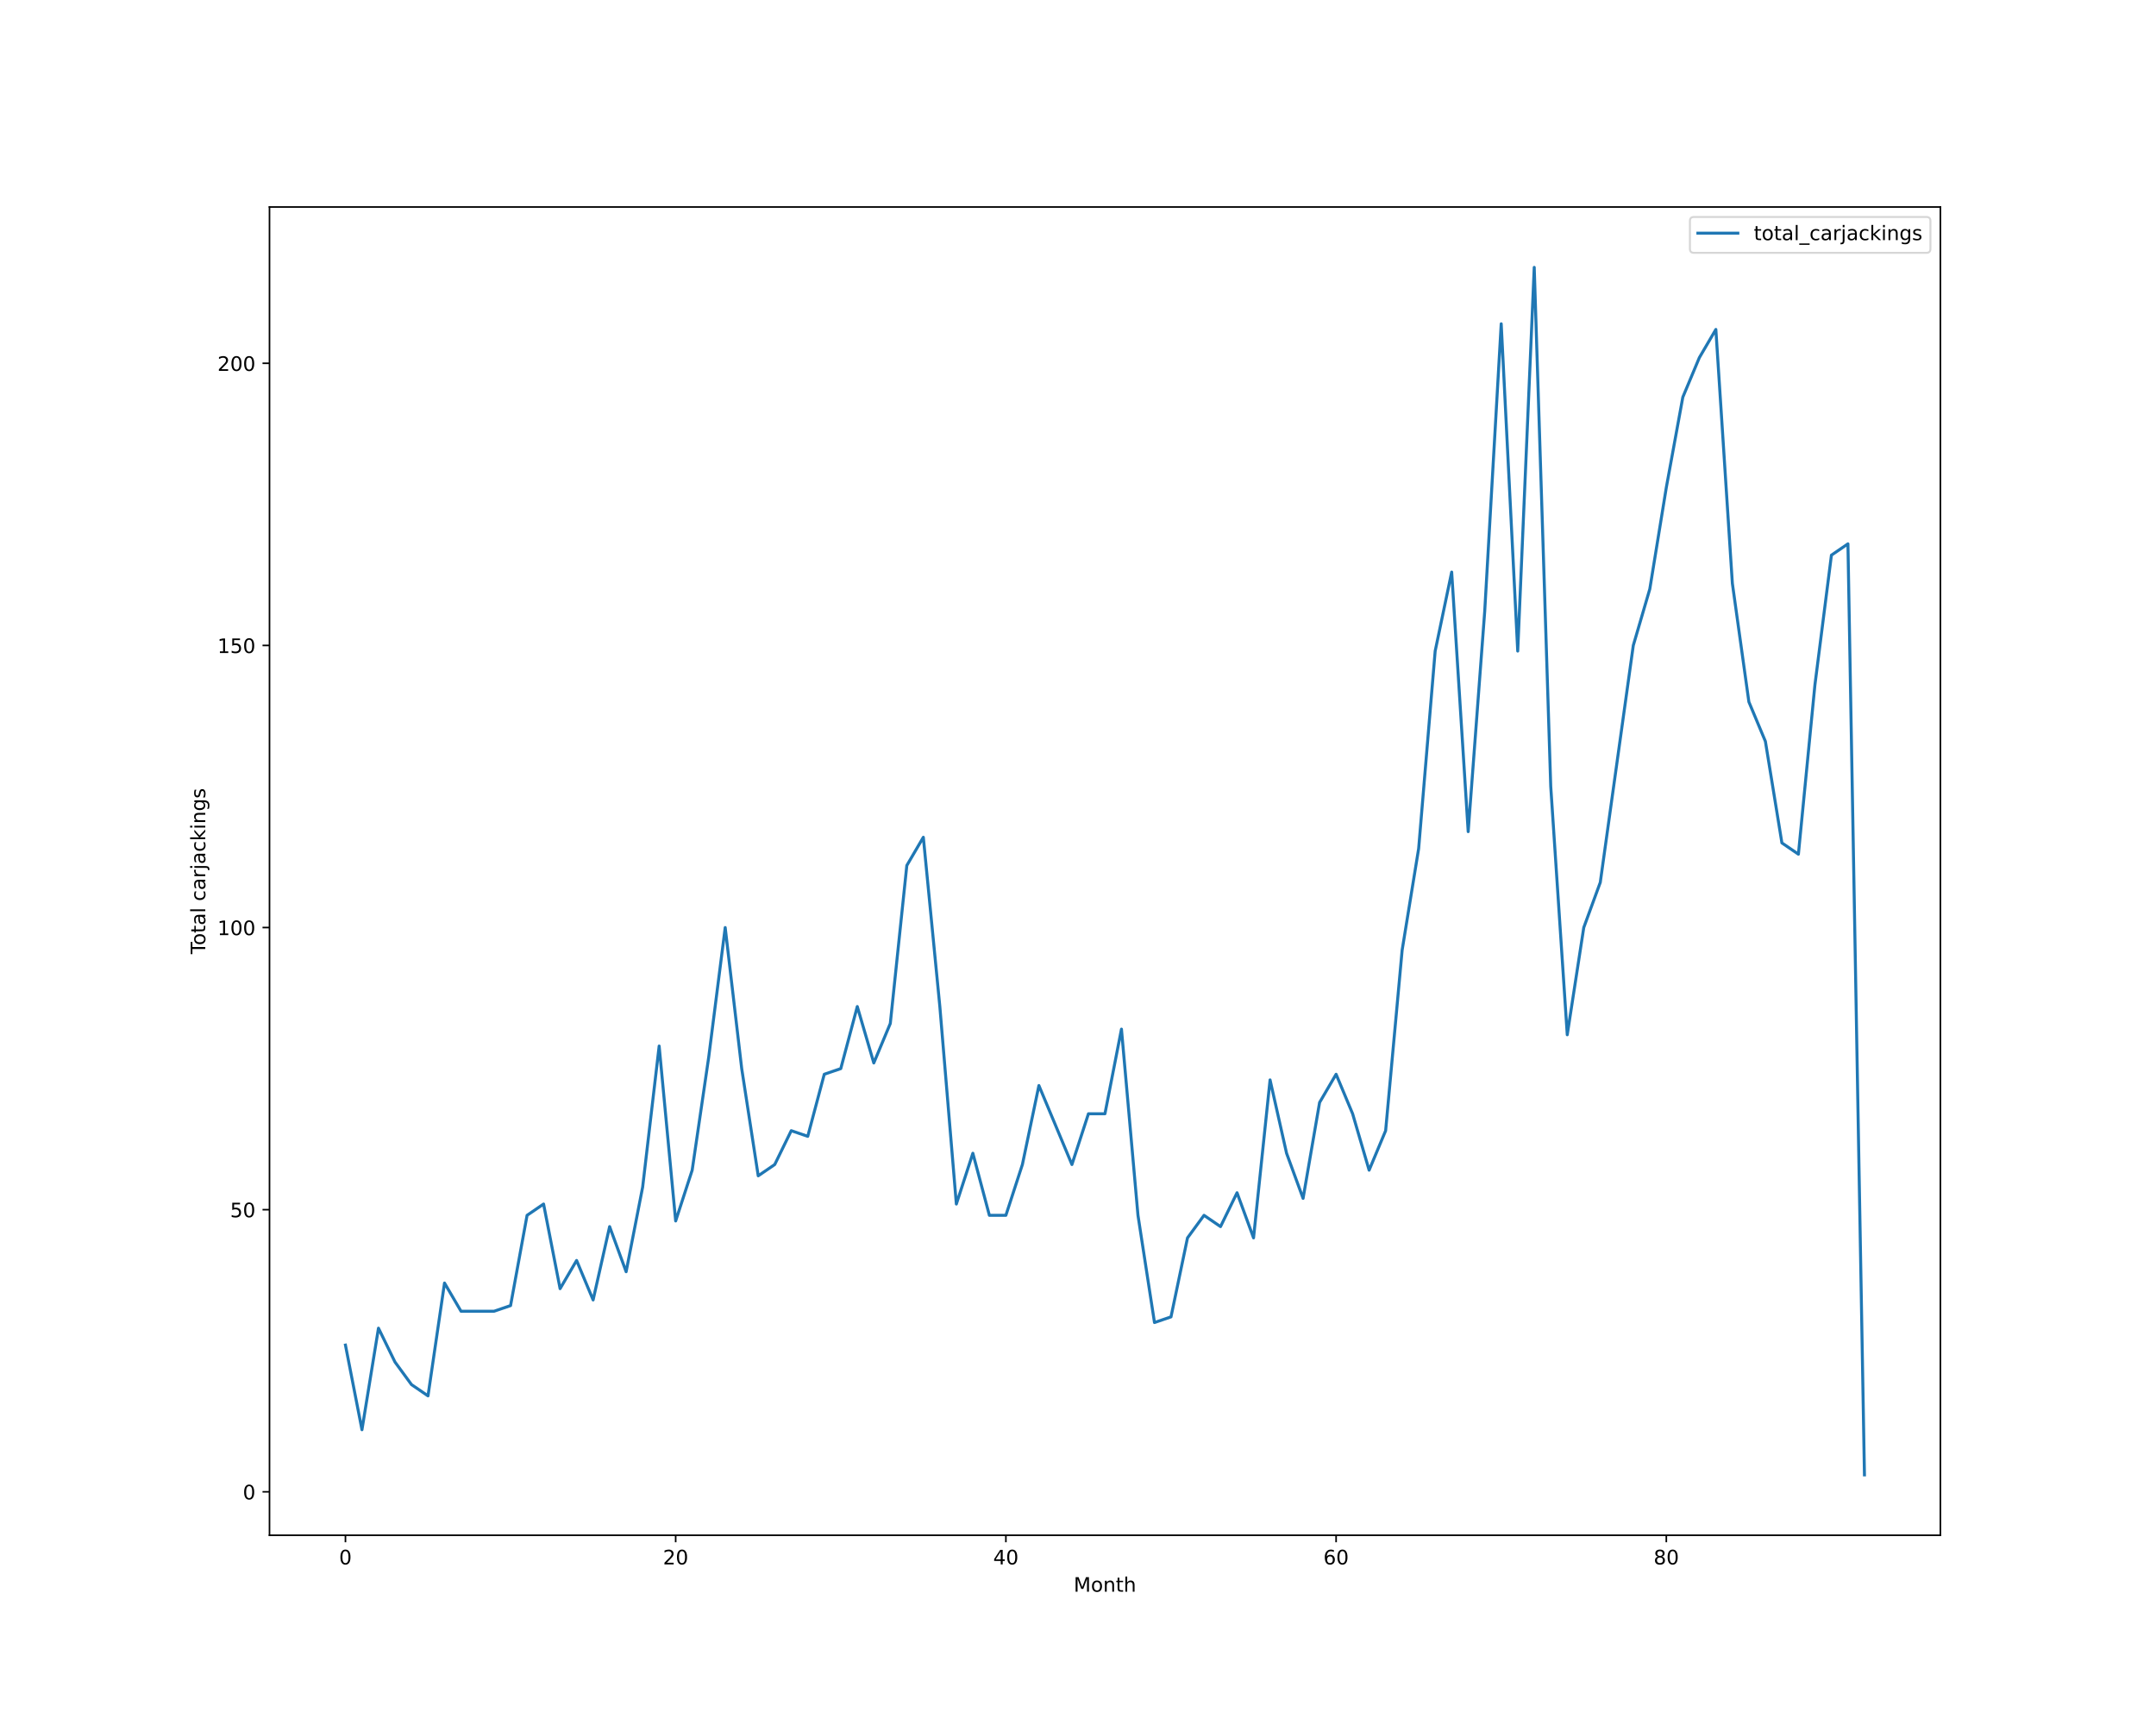
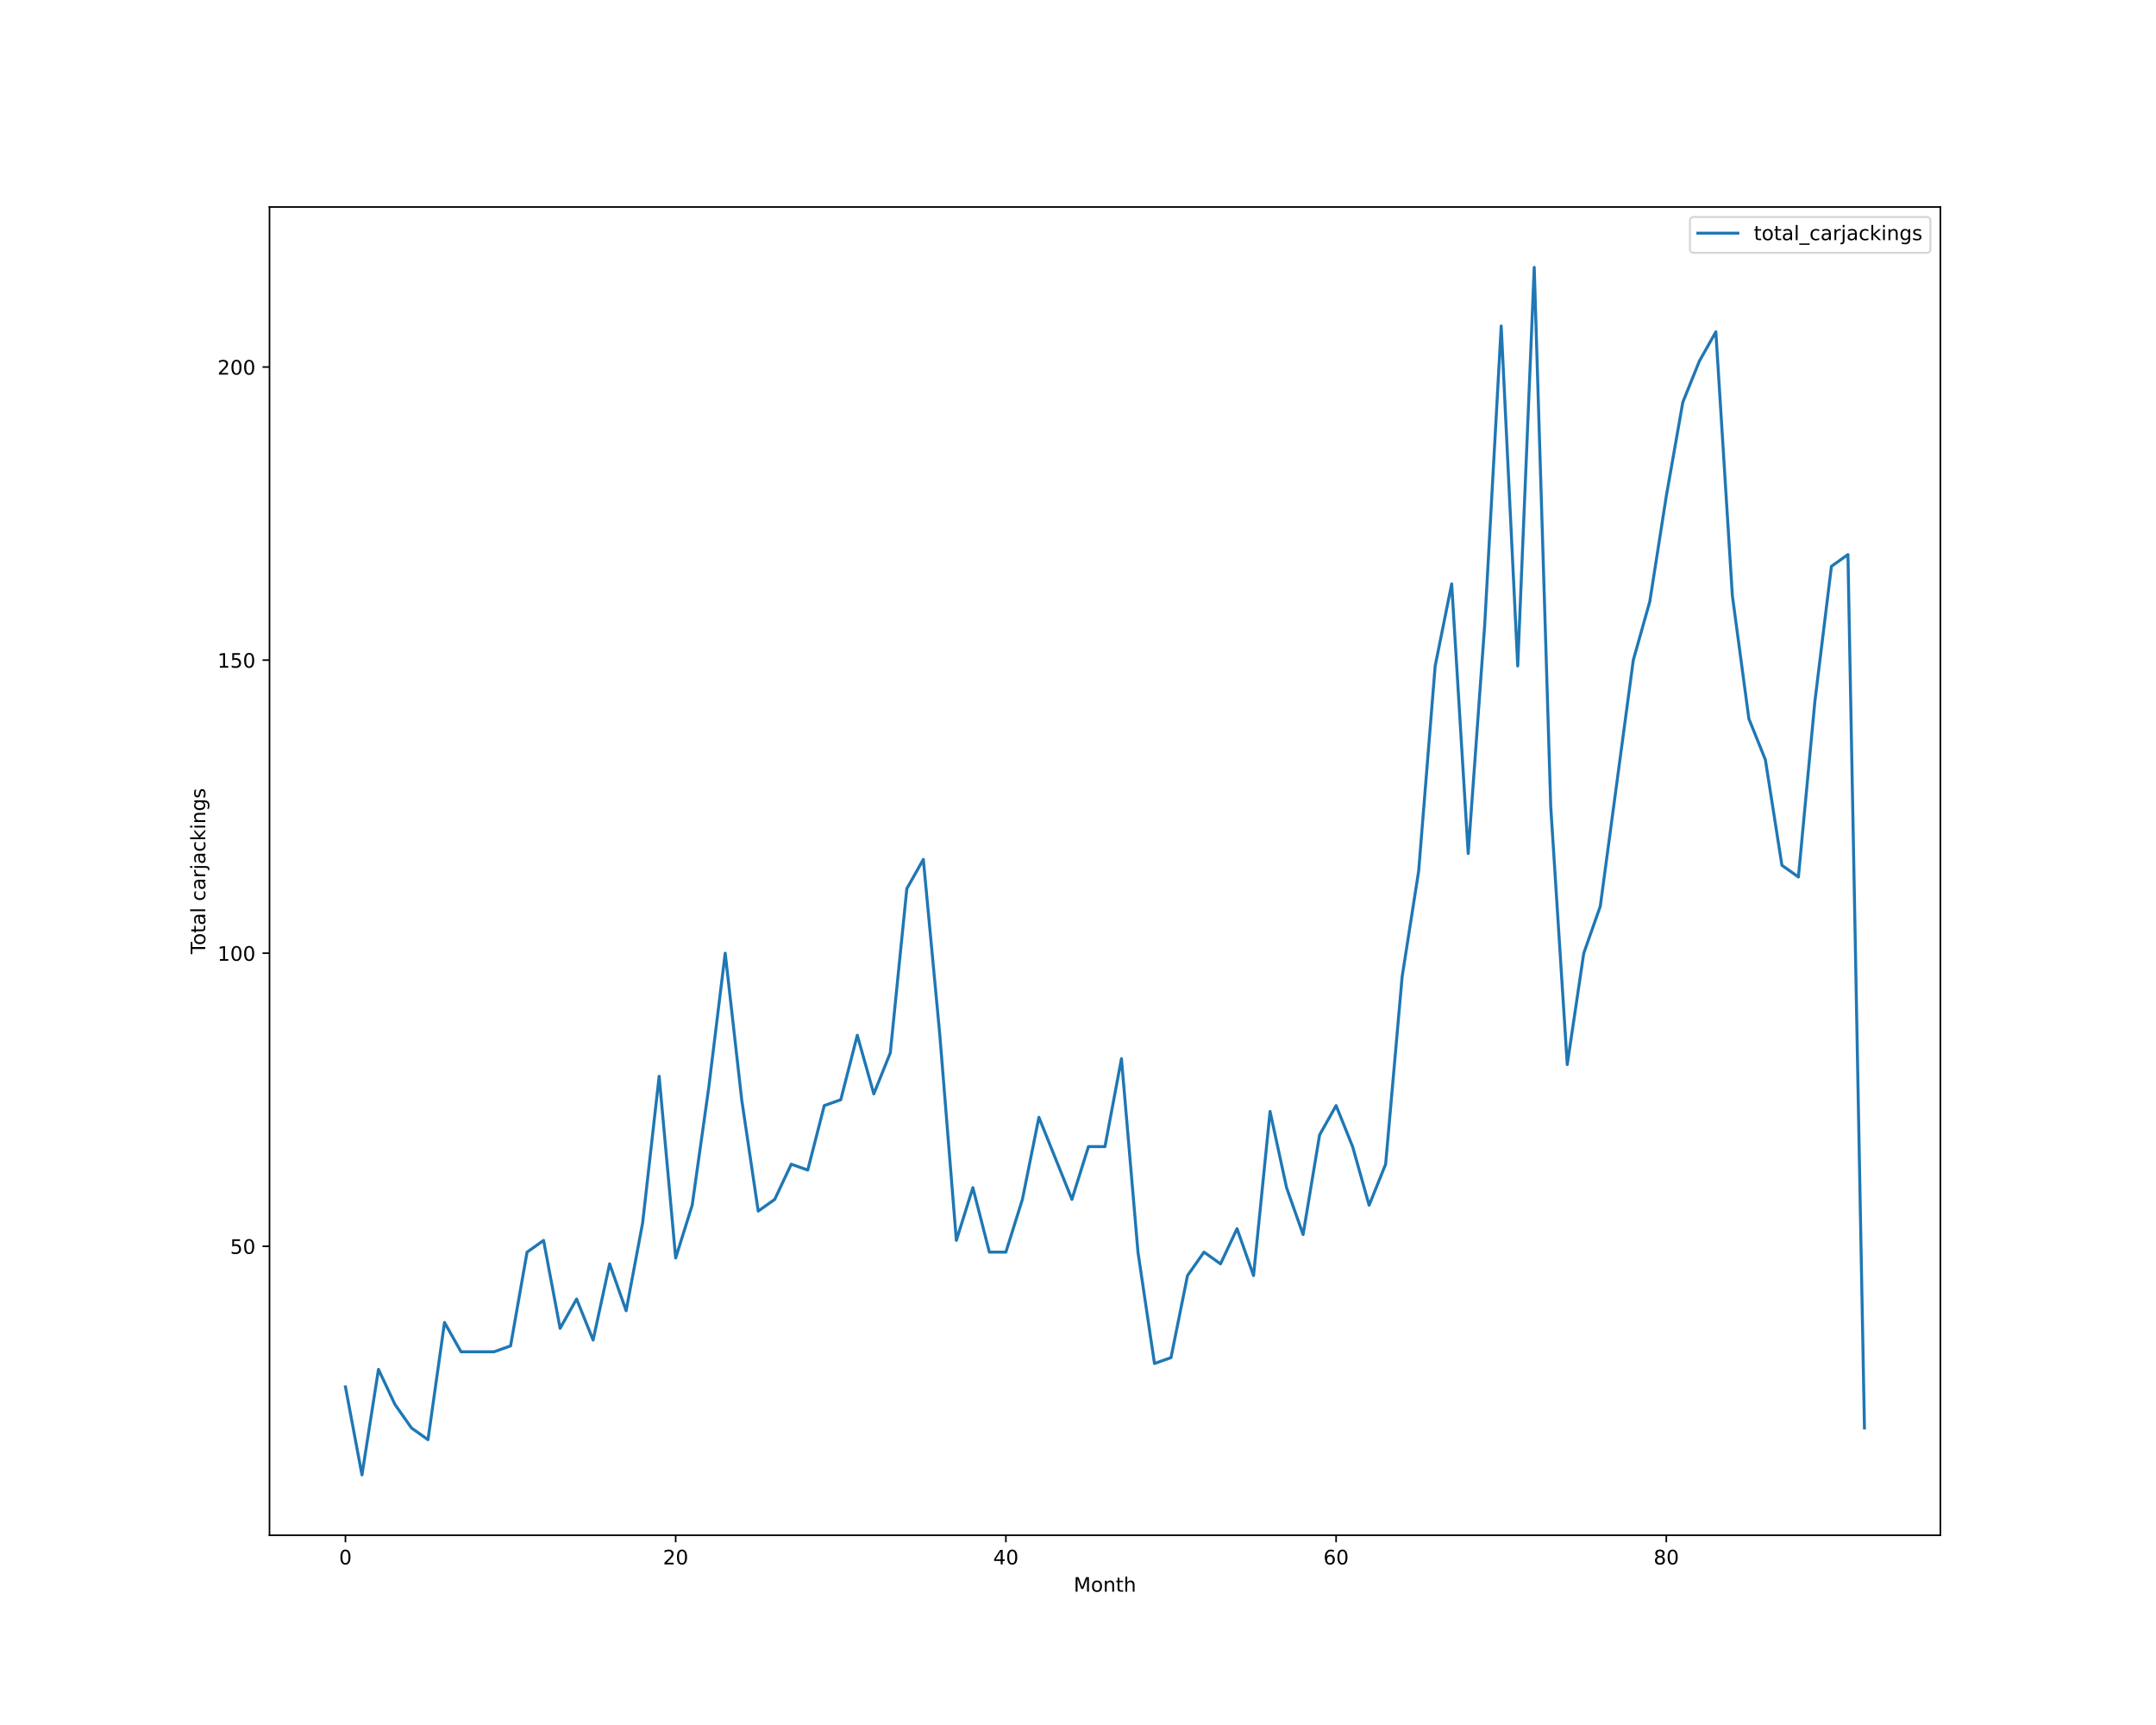
<svg xmlns="http://www.w3.org/2000/svg" xmlns:xlink="http://www.w3.org/1999/xlink" height="864pt" version="1.1" viewBox="0 0 1080 864" width="1080pt">
  <defs>
    <style type="text/css">*{stroke-linecap:butt;stroke-linejoin:round;}</style>
  </defs>
  <g id="figure_1">
    <g id="patch_1">
      <path d="M 0 864  L 1080 864  L 1080 0  L 0 0  z " style="fill:#ffffff;" />
    </g>
    <g id="axes_1">
      <g id="patch_2">
        <path d="M 135 768.96  L 972 768.96  L 972 103.68  L 135 103.68  z " style="fill:#ffffff;" />
      </g>
      <g id="matplotlib.axis_1">
        <g id="xtick_1">
          <g id="line2d_1">
            <defs>
-               <path d="M 0 0  L 0 3.5  " id="mc8f4cab634" style="stroke:#000000;stroke-width:0.8;" />
-             </defs>
-             <g>
-               <use style="stroke:#000000;stroke-width:0.8;" x="173.045" xlink:href="#mc8f4cab634" y="768.96" />
+               <path d="M 0 0  L 0 3.5  " id="mc44069e0c3" style="stroke:#000000;stroke-width:0.8;" />
+             </defs>
+             <g>
+               <use style="stroke:#000000;stroke-width:0.8;" x="173.045" xlink:href="#mc44069e0c3" y="768.96" />
            </g>
          </g>
          <g id="text_1">
            <g transform="translate(169.8642 783.5584)scale(0.1 -0.1)">
              <defs>
                <path d="M 2034 4250  Q 1547 4250 1301 3770  Q 1056 3291 1056 2328  Q 1056 1369 1301 889  Q 1547 409 2034 409  Q 2525 409 2770 889  Q 3016 1369 3016 2328  Q 3016 3291 2770 3770  Q 2525 4250 2034 4250  z M 2034 4750  Q 2819 4750 3233 4129  Q 3647 3509 3647 2328  Q 3647 1150 3233 529  Q 2819 -91 2034 -91  Q 1250 -91 836 529  Q 422 1150 422 2328  Q 422 3509 836 4129  Q 1250 4750 2034 4750  z " id="DejaVuSans-30" transform="scale(0.015625)" />
              </defs>
              <use xlink:href="#DejaVuSans-30" />
            </g>
          </g>
        </g>
        <g id="xtick_2">
          <g id="line2d_2">
            <g>
-               <use style="stroke:#000000;stroke-width:0.8;" x="338.46" xlink:href="#mc8f4cab634" y="768.96" />
+               <use style="stroke:#000000;stroke-width:0.8;" x="338.46" xlink:href="#mc44069e0c3" y="768.96" />
            </g>
          </g>
          <g id="text_2">
            <g transform="translate(332.098 783.5584)scale(0.1 -0.1)">
              <defs>
                <path d="M 1228 531  L 3431 531  L 3431 0  L 469 0  L 469 531  Q 828 903 1448 1529  Q 2069 2156 2228 2338  Q 2531 2678 2651 2914  Q 2772 3150 2772 3378  Q 2772 3750 2511 3984  Q 2250 4219 1831 4219  Q 1534 4219 1204 4116  Q 875 4013 500 3803  L 500 4441  Q 881 4594 1212 4672  Q 1544 4750 1819 4750  Q 2544 4750 2975 4387  Q 3406 4025 3406 3419  Q 3406 3131 3298 2873  Q 3191 2616 2906 2266  Q 2828 2175 2409 1742  Q 1991 1309 1228 531  z " id="DejaVuSans-32" transform="scale(0.015625)" />
              </defs>
              <use xlink:href="#DejaVuSans-32" />
              <use x="63.623" xlink:href="#DejaVuSans-30" />
            </g>
          </g>
        </g>
        <g id="xtick_3">
          <g id="line2d_3">
            <g>
-               <use style="stroke:#000000;stroke-width:0.8;" x="503.875" xlink:href="#mc8f4cab634" y="768.96" />
+               <use style="stroke:#000000;stroke-width:0.8;" x="503.875" xlink:href="#mc44069e0c3" y="768.96" />
            </g>
          </g>
          <g id="text_3">
            <g transform="translate(497.513 783.5584)scale(0.1 -0.1)">
              <defs>
                <path d="M 2419 4116  L 825 1625  L 2419 1625  L 2419 4116  z M 2253 4666  L 3047 4666  L 3047 1625  L 3713 1625  L 3713 1100  L 3047 1100  L 3047 0  L 2419 0  L 2419 1100  L 313 1100  L 313 1709  L 2253 4666  z " id="DejaVuSans-34" transform="scale(0.015625)" />
              </defs>
              <use xlink:href="#DejaVuSans-34" />
              <use x="63.623" xlink:href="#DejaVuSans-30" />
            </g>
          </g>
        </g>
        <g id="xtick_4">
          <g id="line2d_4">
            <g>
-               <use style="stroke:#000000;stroke-width:0.8;" x="669.291" xlink:href="#mc8f4cab634" y="768.96" />
+               <use style="stroke:#000000;stroke-width:0.8;" x="669.291" xlink:href="#mc44069e0c3" y="768.96" />
            </g>
          </g>
          <g id="text_4">
            <g transform="translate(662.928 783.5584)scale(0.1 -0.1)">
              <defs>
                <path d="M 2113 2584  Q 1688 2584 1439 2293  Q 1191 2003 1191 1497  Q 1191 994 1439 701  Q 1688 409 2113 409  Q 2538 409 2786 701  Q 3034 994 3034 1497  Q 3034 2003 2786 2293  Q 2538 2584 2113 2584  z M 3366 4563  L 3366 3988  Q 3128 4100 2886 4159  Q 2644 4219 2406 4219  Q 1781 4219 1451 3797  Q 1122 3375 1075 2522  Q 1259 2794 1537 2939  Q 1816 3084 2150 3084  Q 2853 3084 3261 2657  Q 3669 2231 3669 1497  Q 3669 778 3244 343  Q 2819 -91 2113 -91  Q 1303 -91 875 529  Q 447 1150 447 2328  Q 447 3434 972 4092  Q 1497 4750 2381 4750  Q 2619 4750 2861 4703  Q 3103 4656 3366 4563  z " id="DejaVuSans-36" transform="scale(0.015625)" />
              </defs>
              <use xlink:href="#DejaVuSans-36" />
              <use x="63.623" xlink:href="#DejaVuSans-30" />
            </g>
          </g>
        </g>
        <g id="xtick_5">
          <g id="line2d_5">
            <g>
-               <use style="stroke:#000000;stroke-width:0.8;" x="834.706" xlink:href="#mc8f4cab634" y="768.96" />
+               <use style="stroke:#000000;stroke-width:0.8;" x="834.706" xlink:href="#mc44069e0c3" y="768.96" />
            </g>
          </g>
          <g id="text_5">
            <g transform="translate(828.343 783.5584)scale(0.1 -0.1)">
              <defs>
                <path d="M 2034 2216  Q 1584 2216 1326 1975  Q 1069 1734 1069 1313  Q 1069 891 1326 650  Q 1584 409 2034 409  Q 2484 409 2743 651  Q 3003 894 3003 1313  Q 3003 1734 2745 1975  Q 2488 2216 2034 2216  z M 1403 2484  Q 997 2584 770 2862  Q 544 3141 544 3541  Q 544 4100 942 4425  Q 1341 4750 2034 4750  Q 2731 4750 3128 4425  Q 3525 4100 3525 3541  Q 3525 3141 3298 2862  Q 3072 2584 2669 2484  Q 3125 2378 3379 2068  Q 3634 1759 3634 1313  Q 3634 634 3220 271  Q 2806 -91 2034 -91  Q 1263 -91 848 271  Q 434 634 434 1313  Q 434 1759 690 2068  Q 947 2378 1403 2484  z M 1172 3481  Q 1172 3119 1398 2916  Q 1625 2713 2034 2713  Q 2441 2713 2670 2916  Q 2900 3119 2900 3481  Q 2900 3844 2670 4047  Q 2441 4250 2034 4250  Q 1625 4250 1398 4047  Q 1172 3844 1172 3481  z " id="DejaVuSans-38" transform="scale(0.015625)" />
              </defs>
              <use xlink:href="#DejaVuSans-38" />
              <use x="63.623" xlink:href="#DejaVuSans-30" />
            </g>
          </g>
        </g>
        <g id="text_6">
          <g transform="translate(537.8289 797.2366)scale(0.1 -0.1)">
            <defs>
              <path d="M 628 4666  L 1569 4666  L 2759 1491  L 3956 4666  L 4897 4666  L 4897 0  L 4281 0  L 4281 4097  L 3078 897  L 2444 897  L 1241 4097  L 1241 0  L 628 0  L 628 4666  z " id="DejaVuSans-4d" transform="scale(0.015625)" />
              <path d="M 1959 3097  Q 1497 3097 1228 2736  Q 959 2375 959 1747  Q 959 1119 1226 758  Q 1494 397 1959 397  Q 2419 397 2687 759  Q 2956 1122 2956 1747  Q 2956 2369 2687 2733  Q 2419 3097 1959 3097  z M 1959 3584  Q 2709 3584 3137 3096  Q 3566 2609 3566 1747  Q 3566 888 3137 398  Q 2709 -91 1959 -91  Q 1206 -91 779 398  Q 353 888 353 1747  Q 353 2609 779 3096  Q 1206 3584 1959 3584  z " id="DejaVuSans-6f" transform="scale(0.015625)" />
              <path d="M 3513 2113  L 3513 0  L 2938 0  L 2938 2094  Q 2938 2591 2744 2837  Q 2550 3084 2163 3084  Q 1697 3084 1428 2787  Q 1159 2491 1159 1978  L 1159 0  L 581 0  L 581 3500  L 1159 3500  L 1159 2956  Q 1366 3272 1645 3428  Q 1925 3584 2291 3584  Q 2894 3584 3203 3211  Q 3513 2838 3513 2113  z " id="DejaVuSans-6e" transform="scale(0.015625)" />
              <path d="M 1172 4494  L 1172 3500  L 2356 3500  L 2356 3053  L 1172 3053  L 1172 1153  Q 1172 725 1289 603  Q 1406 481 1766 481  L 2356 481  L 2356 0  L 1766 0  Q 1100 0 847 248  Q 594 497 594 1153  L 594 3053  L 172 3053  L 172 3500  L 594 3500  L 594 4494  L 1172 4494  z " id="DejaVuSans-74" transform="scale(0.015625)" />
              <path d="M 3513 2113  L 3513 0  L 2938 0  L 2938 2094  Q 2938 2591 2744 2837  Q 2550 3084 2163 3084  Q 1697 3084 1428 2787  Q 1159 2491 1159 1978  L 1159 0  L 581 0  L 581 4863  L 1159 4863  L 1159 2956  Q 1366 3272 1645 3428  Q 1925 3584 2291 3584  Q 2894 3584 3203 3211  Q 3513 2838 3513 2113  z " id="DejaVuSans-68" transform="scale(0.015625)" />
            </defs>
            <use xlink:href="#DejaVuSans-4d" />
            <use x="86.279" xlink:href="#DejaVuSans-6f" />
            <use x="147.461" xlink:href="#DejaVuSans-6e" />
            <use x="210.84" xlink:href="#DejaVuSans-74" />
            <use x="250.049" xlink:href="#DejaVuSans-68" />
          </g>
        </g>
      </g>
      <g id="matplotlib.axis_2">
        <g id="ytick_1">
          <g id="line2d_6">
            <defs>
-               <path d="M 0 0  L -3.5 0  " id="mc74d5f43d6" style="stroke:#000000;stroke-width:0.8;" />
-             </defs>
-             <g>
-               <use style="stroke:#000000;stroke-width:0.8;" x="135" xlink:href="#mc74d5f43d6" y="747.199" />
+               <path d="M 0 0  L -3.5 0  " id="m291f655fe7" style="stroke:#000000;stroke-width:0.8;" />
+             </defs>
+             <g>
+               <use style="stroke:#000000;stroke-width:0.8;" x="135" xlink:href="#m291f655fe7" y="624.219" />
            </g>
          </g>
          <g id="text_7">
-             <g transform="translate(121.6375 750.9977)scale(0.1 -0.1)">
-               <use xlink:href="#DejaVuSans-30" />
+             <g transform="translate(115.275 628.0182)scale(0.1 -0.1)">
+               <defs>
+                 <path d="M 691 4666  L 3169 4666  L 3169 4134  L 1269 4134  L 1269 2991  Q 1406 3038 1543 3061  Q 1681 3084 1819 3084  Q 2600 3084 3056 2656  Q 3513 2228 3513 1497  Q 3513 744 3044 326  Q 2575 -91 1722 -91  Q 1428 -91 1123 -41  Q 819 9 494 109  L 494 744  Q 775 591 1075 516  Q 1375 441 1709 441  Q 2250 441 2565 725  Q 2881 1009 2881 1497  Q 2881 1984 2565 2268  Q 2250 2553 1709 2553  Q 1456 2553 1204 2497  Q 953 2441 691 2322  L 691 4666  z " id="DejaVuSans-35" transform="scale(0.015625)" />
+               </defs>
+               <use xlink:href="#DejaVuSans-35" />
+               <use x="63.623" xlink:href="#DejaVuSans-30" />
            </g>
          </g>
        </g>
        <g id="ytick_2">
          <g id="line2d_7">
            <g>
-               <use style="stroke:#000000;stroke-width:0.8;" x="135" xlink:href="#mc74d5f43d6" y="605.89" />
+               <use style="stroke:#000000;stroke-width:0.8;" x="135" xlink:href="#m291f655fe7" y="477.423" />
            </g>
          </g>
          <g id="text_8">
-             <g transform="translate(115.275 609.6893)scale(0.1 -0.1)">
-               <defs>
-                 <path d="M 691 4666  L 3169 4666  L 3169 4134  L 1269 4134  L 1269 2991  Q 1406 3038 1543 3061  Q 1681 3084 1819 3084  Q 2600 3084 3056 2656  Q 3513 2228 3513 1497  Q 3513 744 3044 326  Q 2575 -91 1722 -91  Q 1428 -91 1123 -41  Q 819 9 494 109  L 494 744  Q 775 591 1075 516  Q 1375 441 1709 441  Q 2250 441 2565 725  Q 2881 1009 2881 1497  Q 2881 1984 2565 2268  Q 2250 2553 1709 2553  Q 1456 2553 1204 2497  Q 953 2441 691 2322  L 691 4666  z " id="DejaVuSans-35" transform="scale(0.015625)" />
-               </defs>
-               <use xlink:href="#DejaVuSans-35" />
-               <use x="63.623" xlink:href="#DejaVuSans-30" />
+             <g transform="translate(108.9125 481.2221)scale(0.1 -0.1)">
+               <defs>
+                 <path d="M 794 531  L 1825 531  L 1825 4091  L 703 3866  L 703 4441  L 1819 4666  L 2450 4666  L 2450 531  L 3481 531  L 3481 0  L 794 0  L 794 531  z " id="DejaVuSans-31" transform="scale(0.015625)" />
+               </defs>
+               <use xlink:href="#DejaVuSans-31" />
+               <use x="63.623" xlink:href="#DejaVuSans-30" />
+               <use x="127.246" xlink:href="#DejaVuSans-30" />
            </g>
          </g>
        </g>
        <g id="ytick_3">
          <g id="line2d_8">
            <g>
-               <use style="stroke:#000000;stroke-width:0.8;" x="135" xlink:href="#mc74d5f43d6" y="464.582" />
+               <use style="stroke:#000000;stroke-width:0.8;" x="135" xlink:href="#m291f655fe7" y="330.627" />
            </g>
          </g>
          <g id="text_9">
-             <g transform="translate(108.9125 468.3809)scale(0.1 -0.1)">
-               <defs>
-                 <path d="M 794 531  L 1825 531  L 1825 4091  L 703 3866  L 703 4441  L 1819 4666  L 2450 4666  L 2450 531  L 3481 531  L 3481 0  L 794 0  L 794 531  z " id="DejaVuSans-31" transform="scale(0.015625)" />
-               </defs>
-               <use xlink:href="#DejaVuSans-31" />
-               <use x="63.623" xlink:href="#DejaVuSans-30" />
-               <use x="127.246" xlink:href="#DejaVuSans-30" />
-             </g>
-           </g>
-         </g>
-         <g id="ytick_4">
-           <g id="line2d_9">
-             <g>
-               <use style="stroke:#000000;stroke-width:0.8;" x="135" xlink:href="#mc74d5f43d6" y="323.273" />
-             </g>
-           </g>
-           <g id="text_10">
-             <g transform="translate(108.9125 327.0725)scale(0.1 -0.1)">
+             <g transform="translate(108.9125 334.426)scale(0.1 -0.1)">
              <use xlink:href="#DejaVuSans-31" />
              <use x="63.623" xlink:href="#DejaVuSans-35" />
              <use x="127.246" xlink:href="#DejaVuSans-30" />
            </g>
          </g>
        </g>
-         <g id="ytick_5">
-           <g id="line2d_10">
-             <g>
-               <use style="stroke:#000000;stroke-width:0.8;" x="135" xlink:href="#mc74d5f43d6" y="181.965" />
-             </g>
-           </g>
-           <g id="text_11">
-             <g transform="translate(108.9125 185.7641)scale(0.1 -0.1)">
+         <g id="ytick_4">
+           <g id="line2d_9">
+             <g>
+               <use style="stroke:#000000;stroke-width:0.8;" x="135" xlink:href="#m291f655fe7" y="183.831" />
+             </g>
+           </g>
+           <g id="text_10">
+             <g transform="translate(108.9125 187.6299)scale(0.1 -0.1)">
              <use xlink:href="#DejaVuSans-32" />
              <use x="63.623" xlink:href="#DejaVuSans-30" />
              <use x="127.246" xlink:href="#DejaVuSans-30" />
            </g>
          </g>
        </g>
-         <g id="text_12">
+         <g id="text_11">
          <g transform="translate(102.8328 477.8888)rotate(-90)scale(0.1 -0.1)">
            <defs>
              <path d="M -19 4666  L 3928 4666  L 3928 4134  L 2272 4134  L 2272 0  L 1638 0  L 1638 4134  L -19 4134  L -19 4666  z " id="DejaVuSans-54" transform="scale(0.015625)" />
              <path d="M 2194 1759  Q 1497 1759 1228 1600  Q 959 1441 959 1056  Q 959 750 1161 570  Q 1363 391 1709 391  Q 2188 391 2477 730  Q 2766 1069 2766 1631  L 2766 1759  L 2194 1759  z M 3341 1997  L 3341 0  L 2766 0  L 2766 531  Q 2569 213 2275 61  Q 1981 -91 1556 -91  Q 1019 -91 701 211  Q 384 513 384 1019  Q 384 1609 779 1909  Q 1175 2209 1959 2209  L 2766 2209  L 2766 2266  Q 2766 2663 2505 2880  Q 2244 3097 1772 3097  Q 1472 3097 1187 3025  Q 903 2953 641 2809  L 641 3341  Q 956 3463 1253 3523  Q 1550 3584 1831 3584  Q 2591 3584 2966 3190  Q 3341 2797 3341 1997  z " id="DejaVuSans-61" transform="scale(0.015625)" />
              <path d="M 603 4863  L 1178 4863  L 1178 0  L 603 0  L 603 4863  z " id="DejaVuSans-6c" transform="scale(0.015625)" />
              <path id="DejaVuSans-20" transform="scale(0.015625)" />
              <path d="M 3122 3366  L 3122 2828  Q 2878 2963 2633 3030  Q 2388 3097 2138 3097  Q 1578 3097 1268 2742  Q 959 2388 959 1747  Q 959 1106 1268 751  Q 1578 397 2138 397  Q 2388 397 2633 464  Q 2878 531 3122 666  L 3122 134  Q 2881 22 2623 -34  Q 2366 -91 2075 -91  Q 1284 -91 818 406  Q 353 903 353 1747  Q 353 2603 823 3093  Q 1294 3584 2113 3584  Q 2378 3584 2631 3529  Q 2884 3475 3122 3366  z " id="DejaVuSans-63" transform="scale(0.015625)" />
              <path d="M 2631 2963  Q 2534 3019 2420 3045  Q 2306 3072 2169 3072  Q 1681 3072 1420 2755  Q 1159 2438 1159 1844  L 1159 0  L 581 0  L 581 3500  L 1159 3500  L 1159 2956  Q 1341 3275 1631 3429  Q 1922 3584 2338 3584  Q 2397 3584 2469 3576  Q 2541 3569 2628 3553  L 2631 2963  z " id="DejaVuSans-72" transform="scale(0.015625)" />
              <path d="M 603 3500  L 1178 3500  L 1178 -63  Q 1178 -731 923 -1031  Q 669 -1331 103 -1331  L -116 -1331  L -116 -844  L 38 -844  Q 366 -844 484 -692  Q 603 -541 603 -63  L 603 3500  z M 603 4863  L 1178 4863  L 1178 4134  L 603 4134  L 603 4863  z " id="DejaVuSans-6a" transform="scale(0.015625)" />
              <path d="M 581 4863  L 1159 4863  L 1159 1991  L 2875 3500  L 3609 3500  L 1753 1863  L 3688 0  L 2938 0  L 1159 1709  L 1159 0  L 581 0  L 581 4863  z " id="DejaVuSans-6b" transform="scale(0.015625)" />
              <path d="M 603 3500  L 1178 3500  L 1178 0  L 603 0  L 603 3500  z M 603 4863  L 1178 4863  L 1178 4134  L 603 4134  L 603 4863  z " id="DejaVuSans-69" transform="scale(0.015625)" />
              <path d="M 2906 1791  Q 2906 2416 2648 2759  Q 2391 3103 1925 3103  Q 1463 3103 1205 2759  Q 947 2416 947 1791  Q 947 1169 1205 825  Q 1463 481 1925 481  Q 2391 481 2648 825  Q 2906 1169 2906 1791  z M 3481 434  Q 3481 -459 3084 -895  Q 2688 -1331 1869 -1331  Q 1566 -1331 1297 -1286  Q 1028 -1241 775 -1147  L 775 -588  Q 1028 -725 1275 -790  Q 1522 -856 1778 -856  Q 2344 -856 2625 -561  Q 2906 -266 2906 331  L 2906 616  Q 2728 306 2450 153  Q 2172 0 1784 0  Q 1141 0 747 490  Q 353 981 353 1791  Q 353 2603 747 3093  Q 1141 3584 1784 3584  Q 2172 3584 2450 3431  Q 2728 3278 2906 2969  L 2906 3500  L 3481 3500  L 3481 434  z " id="DejaVuSans-67" transform="scale(0.015625)" />
              <path d="M 2834 3397  L 2834 2853  Q 2591 2978 2328 3040  Q 2066 3103 1784 3103  Q 1356 3103 1142 2972  Q 928 2841 928 2578  Q 928 2378 1081 2264  Q 1234 2150 1697 2047  L 1894 2003  Q 2506 1872 2764 1633  Q 3022 1394 3022 966  Q 3022 478 2636 193  Q 2250 -91 1575 -91  Q 1294 -91 989 -36  Q 684 19 347 128  L 347 722  Q 666 556 975 473  Q 1284 391 1588 391  Q 1994 391 2212 530  Q 2431 669 2431 922  Q 2431 1156 2273 1281  Q 2116 1406 1581 1522  L 1381 1569  Q 847 1681 609 1914  Q 372 2147 372 2553  Q 372 3047 722 3315  Q 1072 3584 1716 3584  Q 2034 3584 2315 3537  Q 2597 3491 2834 3397  z " id="DejaVuSans-73" transform="scale(0.015625)" />
            </defs>
            <use xlink:href="#DejaVuSans-54" />
            <use x="44.084" xlink:href="#DejaVuSans-6f" />
            <use x="105.266" xlink:href="#DejaVuSans-74" />
            <use x="144.475" xlink:href="#DejaVuSans-61" />
            <use x="205.754" xlink:href="#DejaVuSans-6c" />
            <use x="233.537" xlink:href="#DejaVuSans-20" />
            <use x="265.324" xlink:href="#DejaVuSans-63" />
            <use x="320.305" xlink:href="#DejaVuSans-61" />
            <use x="381.584" xlink:href="#DejaVuSans-72" />
            <use x="422.697" xlink:href="#DejaVuSans-6a" />
            <use x="450.48" xlink:href="#DejaVuSans-61" />
            <use x="511.76" xlink:href="#DejaVuSans-63" />
            <use x="566.74" xlink:href="#DejaVuSans-6b" />
            <use x="624.65" xlink:href="#DejaVuSans-69" />
            <use x="652.434" xlink:href="#DejaVuSans-6e" />
            <use x="715.812" xlink:href="#DejaVuSans-67" />
            <use x="779.289" xlink:href="#DejaVuSans-73" />
          </g>
        </g>
      </g>
-       <g id="line2d_11">
-         <path clip-path="url(#p81d4457582)" d="M 173.045 673.718  L 181.316 716.111  L 189.587 665.24  L 197.858 682.197  L 206.128 693.501  L 214.399 699.154  L 222.67 642.63  L 230.941 656.761  L 239.211 656.761  L 247.482 656.761  L 255.753 653.935  L 264.024 608.716  L 272.294 603.064  L 280.565 645.456  L 288.836 631.326  L 297.107 651.109  L 305.377 614.369  L 313.648 636.978  L 321.919 594.585  L 330.19 523.931  L 338.46 611.542  L 346.731 586.107  L 355.002 529.584  L 363.273 464.582  L 371.543 535.236  L 379.814 588.933  L 388.085 583.281  L 396.356 566.324  L 404.626 569.15  L 412.897 538.062  L 421.168 535.236  L 429.439 504.148  L 437.709 532.41  L 445.98 512.627  L 454.251 433.494  L 462.522 419.363  L 470.792 504.148  L 479.063 603.064  L 487.334 577.628  L 495.605 608.716  L 503.875 608.716  L 512.146 583.281  L 520.417 543.714  L 528.688 563.498  L 536.958 583.281  L 545.229 557.845  L 553.5 557.845  L 561.771 515.453  L 570.042 608.716  L 578.312 662.413  L 586.583 659.587  L 594.854 620.021  L 603.125 608.716  L 611.395 614.369  L 619.666 597.412  L 627.937 620.021  L 636.208 540.888  L 644.478 577.628  L 652.749 600.238  L 661.02 552.193  L 669.291 538.062  L 677.561 557.845  L 685.832 586.107  L 694.103 566.324  L 702.374 475.886  L 710.644 425.015  L 718.915 326.099  L 727.186 286.533  L 735.457 416.537  L 743.727 306.316  L 751.998 162.182  L 760.269 326.099  L 768.54 133.92  L 776.81 393.927  L 785.081 518.279  L 793.352 464.582  L 801.623 441.972  L 809.893 382.623  L 818.164 323.273  L 826.435 295.012  L 834.706 244.141  L 842.976 198.922  L 851.247 179.139  L 859.518 165.008  L 867.789 292.185  L 876.059 351.535  L 884.33 371.318  L 892.601 422.189  L 900.872 427.841  L 909.142 343.056  L 917.413 278.055  L 925.684 272.402  L 933.955 738.72  " style="fill:none;stroke:#1f77b4;stroke-linecap:square;stroke-width:1.5;" />
+       <g id="line2d_10">
+         <path clip-path="url(#p291e24f16b)" d="M 173.045 694.681  L 181.316 738.72  L 189.587 685.873  L 197.858 703.489  L 206.128 715.233  L 214.399 721.104  L 222.67 662.386  L 230.941 677.066  L 239.211 677.066  L 247.482 677.066  L 255.753 674.13  L 264.024 627.155  L 272.294 621.283  L 280.565 665.322  L 288.836 650.642  L 297.107 671.194  L 305.377 633.027  L 313.648 656.514  L 321.919 612.475  L 330.19 539.077  L 338.46 630.091  L 346.731 603.668  L 355.002 544.949  L 363.273 477.423  L 371.543 550.821  L 379.814 606.603  L 388.085 600.732  L 396.356 583.116  L 404.626 586.052  L 412.897 553.757  L 421.168 550.821  L 429.439 518.526  L 437.709 547.885  L 445.98 527.334  L 454.251 445.128  L 462.522 430.448  L 470.792 518.526  L 479.063 621.283  L 487.334 594.86  L 495.605 627.155  L 503.875 627.155  L 512.146 600.732  L 520.417 559.629  L 528.688 580.18  L 536.958 600.732  L 545.229 574.308  L 553.5 574.308  L 561.771 530.27  L 570.042 627.155  L 578.312 682.937  L 586.583 680.002  L 594.854 638.899  L 603.125 627.155  L 611.395 633.027  L 619.666 615.411  L 627.937 638.899  L 636.208 556.693  L 644.478 594.86  L 652.749 618.347  L 661.02 568.437  L 669.291 553.757  L 677.561 574.308  L 685.832 603.668  L 694.103 583.116  L 702.374 489.167  L 710.644 436.32  L 718.915 333.563  L 727.186 292.46  L 735.457 427.512  L 743.727 313.011  L 751.998 163.279  L 760.269 333.563  L 768.54 133.92  L 776.81 404.025  L 785.081 533.205  L 793.352 477.423  L 801.623 453.936  L 809.893 392.281  L 818.164 330.627  L 826.435 301.268  L 834.706 248.421  L 842.976 201.446  L 851.247 180.895  L 859.518 166.215  L 867.789 298.332  L 876.059 359.986  L 884.33 380.537  L 892.601 433.384  L 900.872 439.256  L 909.142 351.178  L 917.413 283.652  L 925.684 277.78  L 933.955 715.233  " style="fill:none;stroke:#1f77b4;stroke-linecap:square;stroke-width:1.5;" />
      </g>
      <g id="patch_3">
        <path d="M 135 768.96  L 135 103.68  " style="fill:none;stroke:#000000;stroke-linecap:square;stroke-linejoin:miter;stroke-width:0.8;" />
      </g>
      <g id="patch_4">
        <path d="M 972 768.96  L 972 103.68  " style="fill:none;stroke:#000000;stroke-linecap:square;stroke-linejoin:miter;stroke-width:0.8;" />
      </g>
      <g id="patch_5">
        <path d="M 135 768.96  L 972 768.96  " style="fill:none;stroke:#000000;stroke-linecap:square;stroke-linejoin:miter;stroke-width:0.8;" />
      </g>
      <g id="patch_6">
        <path d="M 135 103.68  L 972 103.68  " style="fill:none;stroke:#000000;stroke-linecap:square;stroke-linejoin:miter;stroke-width:0.8;" />
      </g>
      <g id="legend_1">
        <g id="patch_7">
          <path d="M 848.528 126.636  L 965 126.636  Q 967 126.636 967 124.636  L 967 110.68  Q 967 108.68 965 108.68  L 848.528 108.68  Q 846.528 108.68 846.528 110.68  L 846.528 124.636  Q 846.528 126.636 848.528 126.636  z " style="fill:#ffffff;opacity:0.8;stroke:#cccccc;stroke-linejoin:miter;" />
        </g>
-         <g id="line2d_12">
+         <g id="line2d_11">
          <path d="M 850.528 116.778  L 870.528 116.778  " style="fill:none;stroke:#1f77b4;stroke-linecap:square;stroke-width:1.5;" />
        </g>
-         <g id="line2d_13" />
-         <g id="text_13">
+         <g id="line2d_12" />
+         <g id="text_12">
          <g transform="translate(878.5281 120.2784)scale(0.1 -0.1)">
            <defs>
              <path d="M 3263 -1063  L 3263 -1509  L -63 -1509  L -63 -1063  L 3263 -1063  z " id="DejaVuSans-5f" transform="scale(0.015625)" />
            </defs>
            <use xlink:href="#DejaVuSans-74" />
            <use x="39.209" xlink:href="#DejaVuSans-6f" />
            <use x="100.391" xlink:href="#DejaVuSans-74" />
            <use x="139.6" xlink:href="#DejaVuSans-61" />
            <use x="200.879" xlink:href="#DejaVuSans-6c" />
            <use x="228.662" xlink:href="#DejaVuSans-5f" />
            <use x="278.662" xlink:href="#DejaVuSans-63" />
            <use x="333.643" xlink:href="#DejaVuSans-61" />
            <use x="394.922" xlink:href="#DejaVuSans-72" />
            <use x="436.035" xlink:href="#DejaVuSans-6a" />
            <use x="463.818" xlink:href="#DejaVuSans-61" />
            <use x="525.098" xlink:href="#DejaVuSans-63" />
            <use x="580.078" xlink:href="#DejaVuSans-6b" />
            <use x="637.988" xlink:href="#DejaVuSans-69" />
            <use x="665.771" xlink:href="#DejaVuSans-6e" />
            <use x="729.15" xlink:href="#DejaVuSans-67" />
            <use x="792.627" xlink:href="#DejaVuSans-73" />
          </g>
        </g>
      </g>
    </g>
  </g>
  <defs>
-     <clipPath id="p81d4457582">
+     <clipPath id="p291e24f16b">
      <rect height="665.28" width="837" x="135" y="103.68" />
    </clipPath>
  </defs>
</svg>
